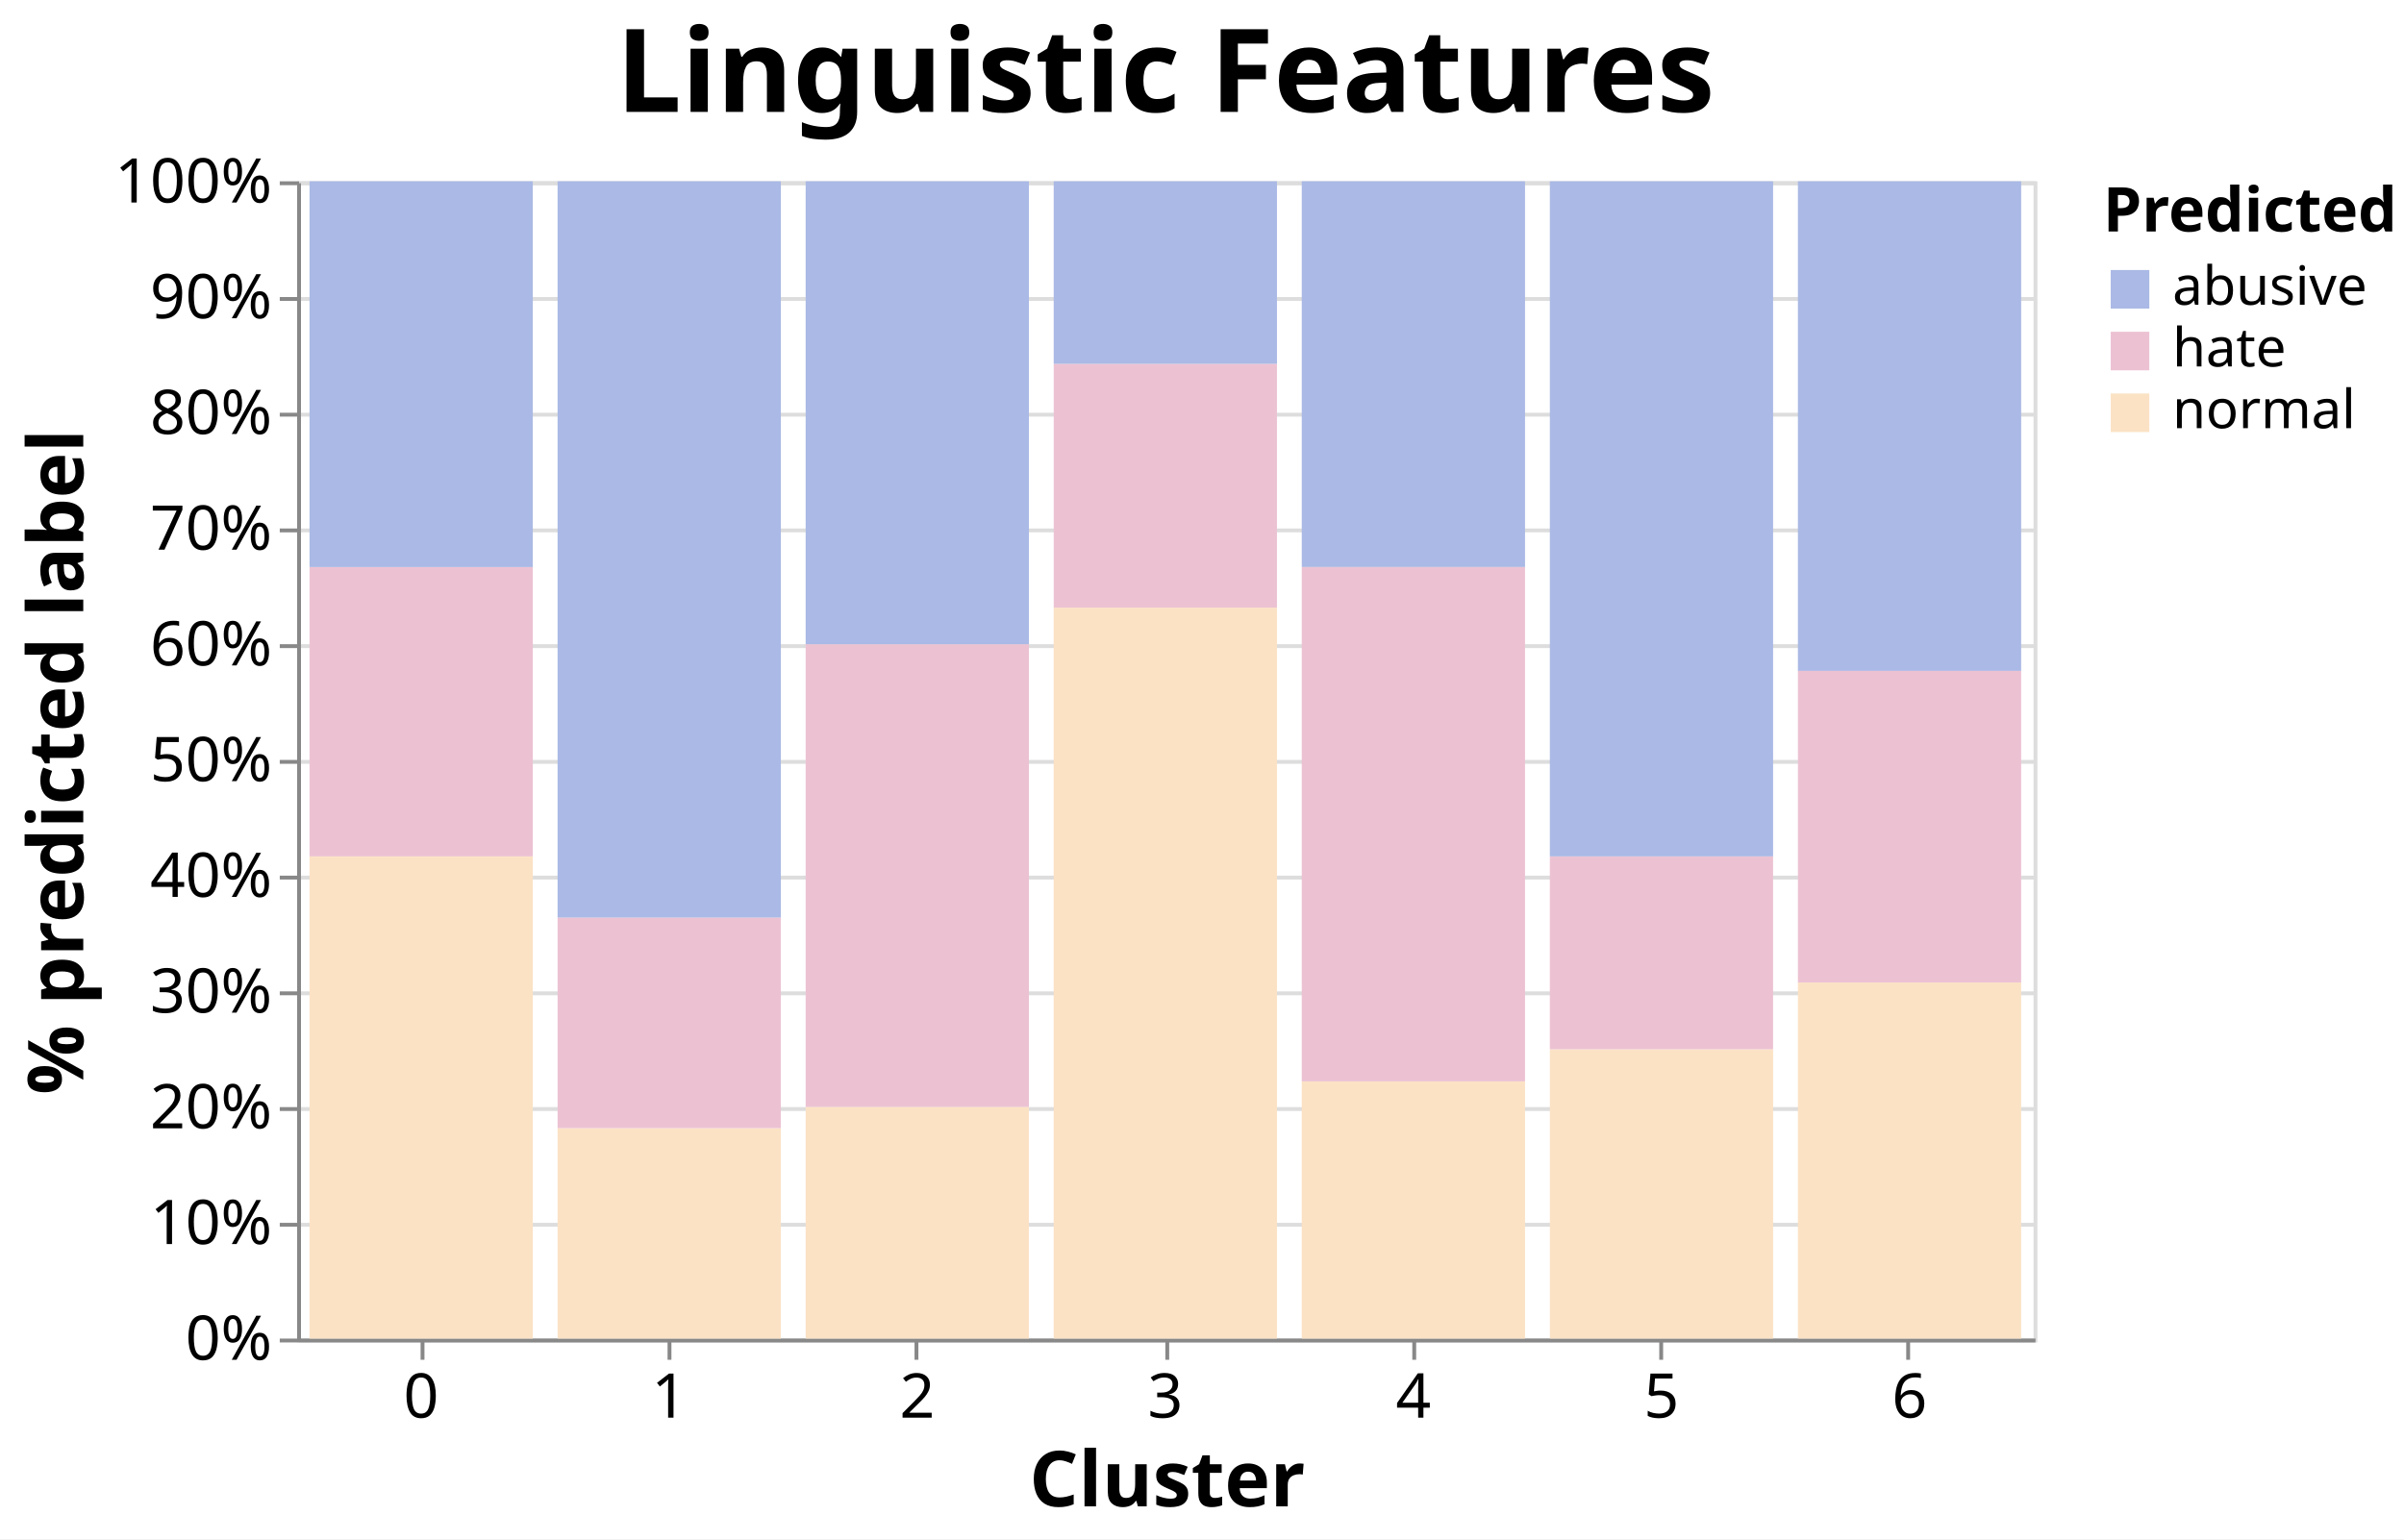
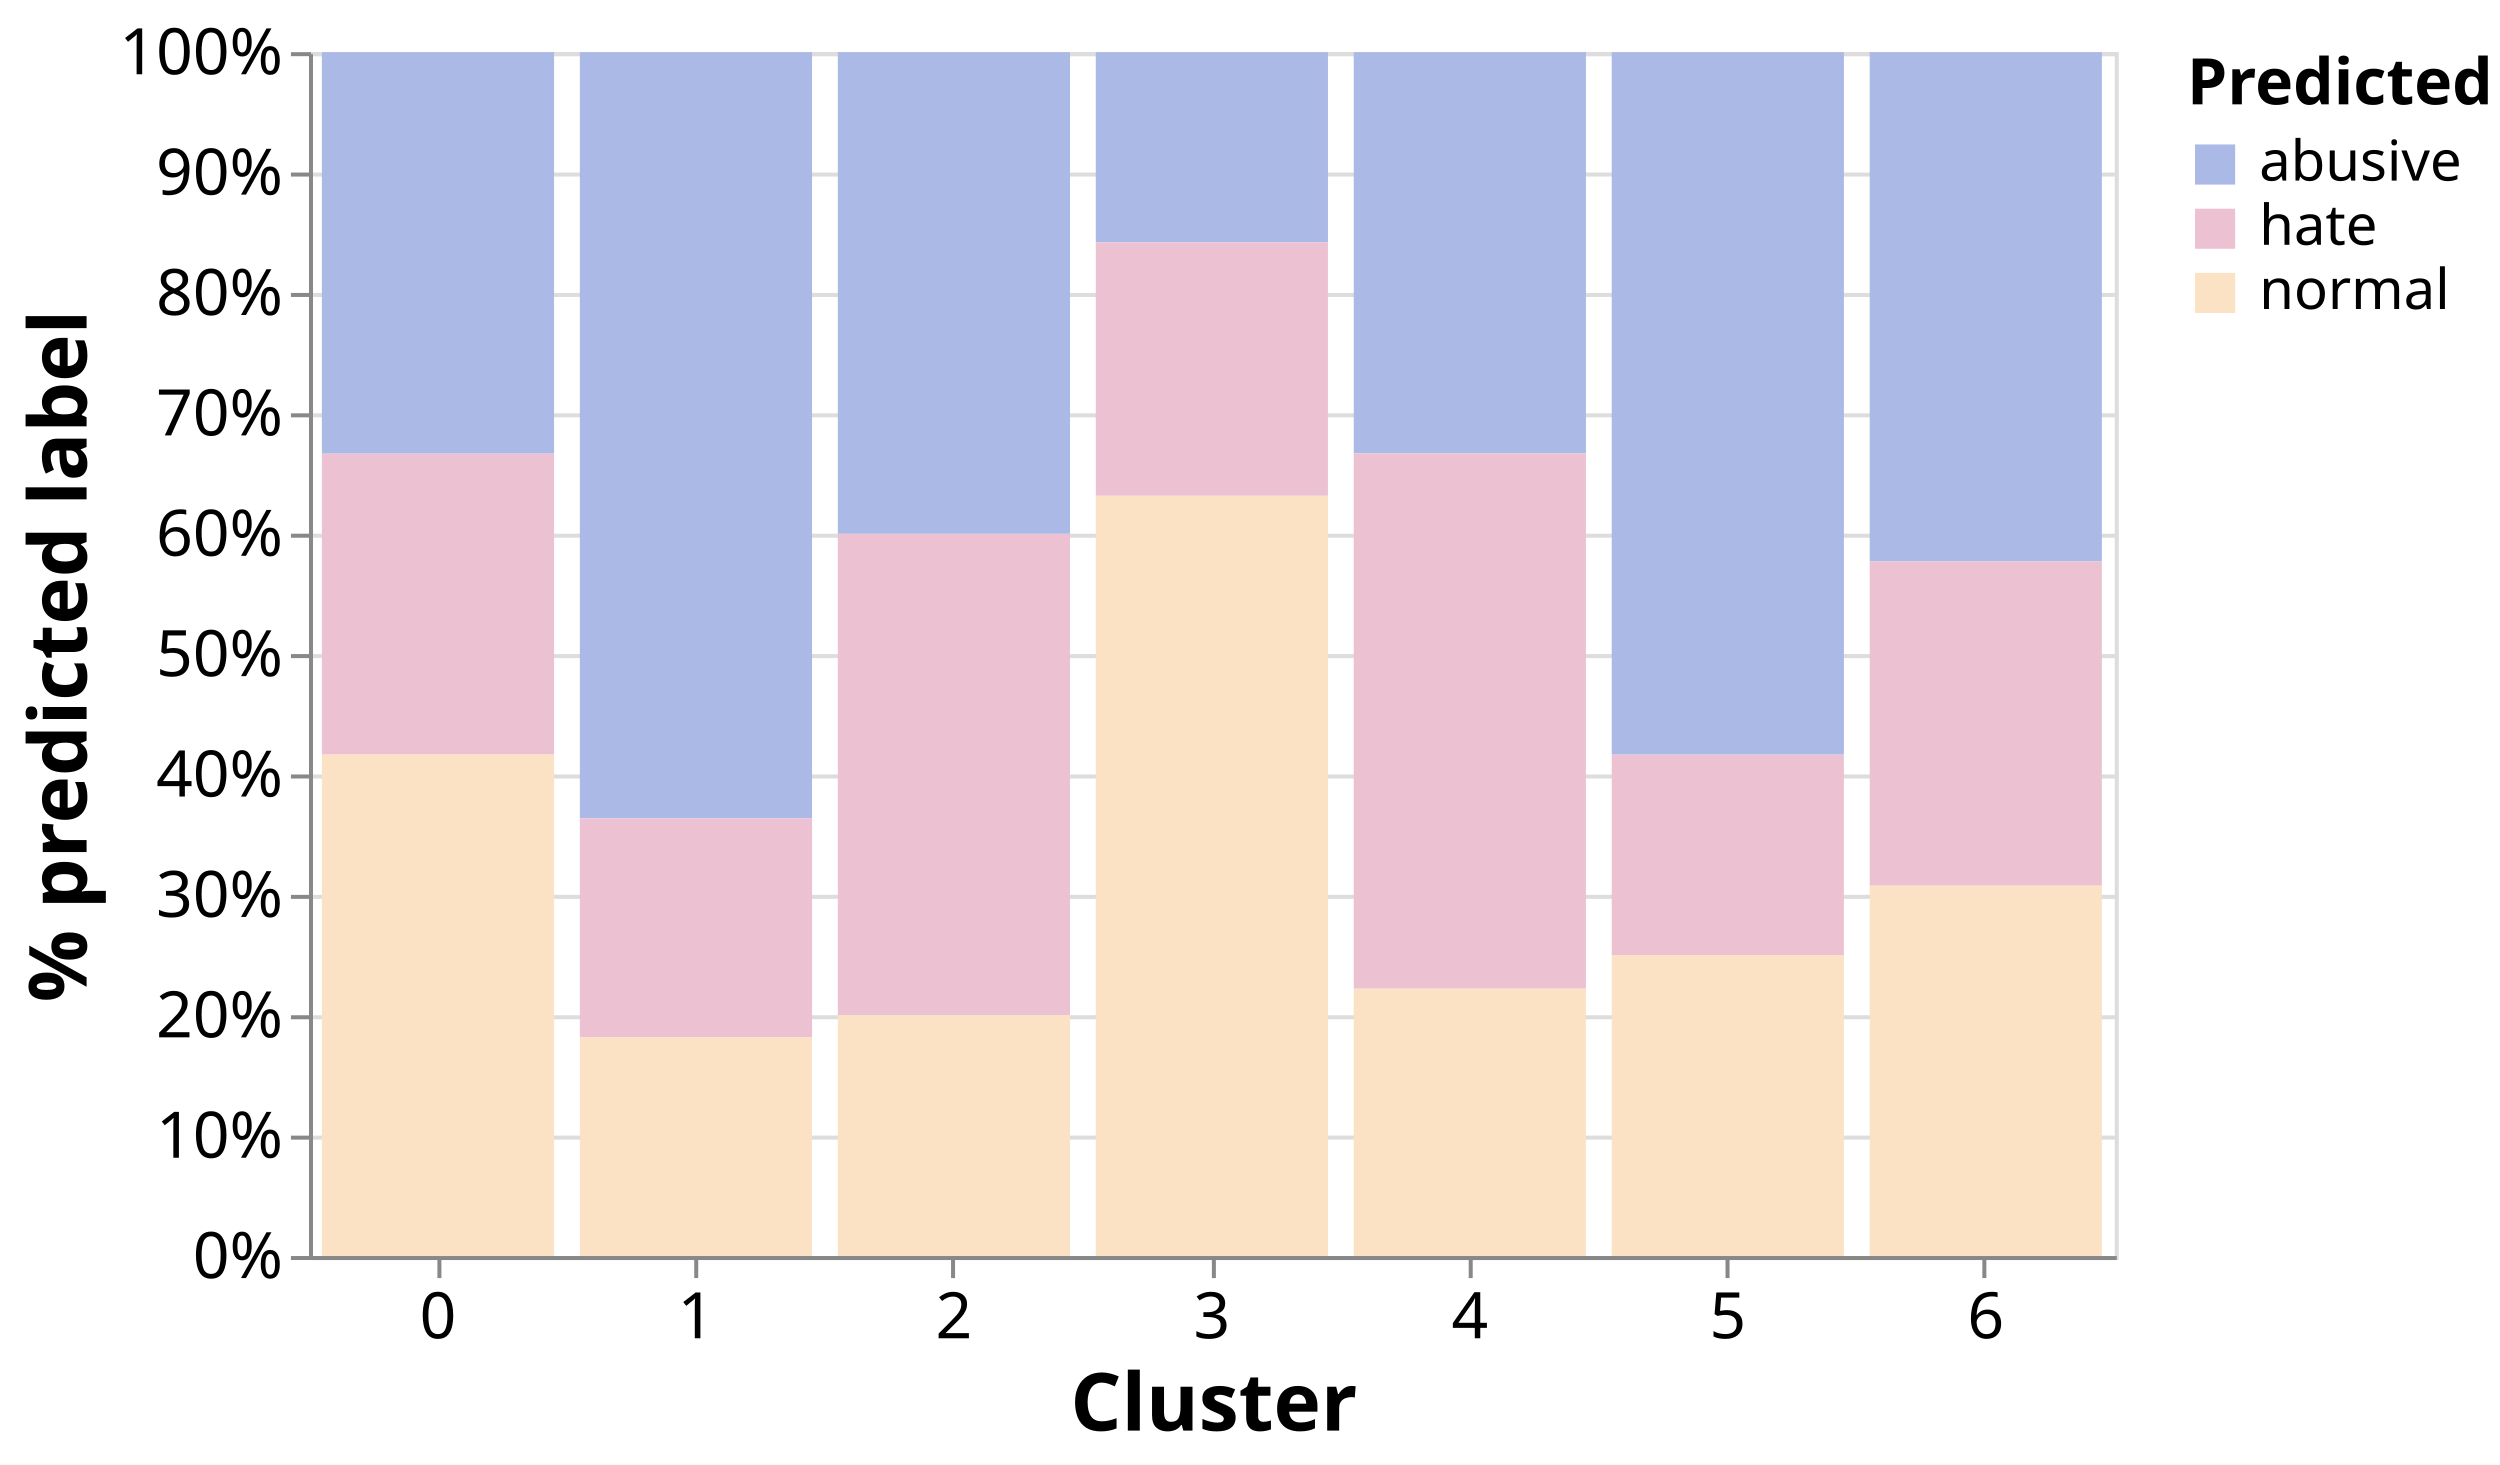
- <svg xmlns="http://www.w3.org/2000/svg" version="1.1" class="marks" width="623" height="399" viewBox="0 0 623 399">
-   <rect width="623" height="399" fill="white" />
-   <g fill="none" stroke-miterlimit="10" transform="translate(77,47)">
+ <svg xmlns="http://www.w3.org/2000/svg" version="1.1" class="marks" width="623" height="365" viewBox="0 0 623 365">
+   <rect width="623" height="365" fill="white" />
+   <g fill="none" stroke-miterlimit="10" transform="translate(77,13)">
    <g class="mark-group role-frame root" role="graphics-object" aria-roledescription="group mark container">
      <g transform="translate(0,0)">
        <path class="background" aria-hidden="true" d="M0.5,0.5h450v300h-450Z" stroke="#ddd" />
        <g>
          <g class="mark-group role-axis" aria-hidden="true">
            <g transform="translate(0.5,0.5)">
              <path class="background" aria-hidden="true" d="M0,0h0v0h0Z" pointer-events="none" />
              <g>
                <g class="mark-rule role-axis-grid" pointer-events="none">
                  <line transform="translate(0,300)" x2="450" y2="0" stroke="#ddd" stroke-width="1" opacity="1" />
                  <line transform="translate(0,270)" x2="450" y2="0" stroke="#ddd" stroke-width="1" opacity="1" />
                  <line transform="translate(0,240)" x2="450" y2="0" stroke="#ddd" stroke-width="1" opacity="1" />
                  <line transform="translate(0,210)" x2="450" y2="0" stroke="#ddd" stroke-width="1" opacity="1" />
                  <line transform="translate(0,180)" x2="450" y2="0" stroke="#ddd" stroke-width="1" opacity="1" />
                  <line transform="translate(0,150)" x2="450" y2="0" stroke="#ddd" stroke-width="1" opacity="1" />
                  <line transform="translate(0,120)" x2="450" y2="0" stroke="#ddd" stroke-width="1" opacity="1" />
                  <line transform="translate(0,90)" x2="450" y2="0" stroke="#ddd" stroke-width="1" opacity="1" />
                  <line transform="translate(0,60)" x2="450" y2="0" stroke="#ddd" stroke-width="1" opacity="1" />
                  <line transform="translate(0,30)" x2="450" y2="0" stroke="#ddd" stroke-width="1" opacity="1" />
                  <line transform="translate(0,0)" x2="450" y2="0" stroke="#ddd" stroke-width="1" opacity="1" />
                </g>
              </g>
              <path class="foreground" aria-hidden="true" d="" pointer-events="none" display="none" />
            </g>
          </g>
          <g class="mark-group role-axis" role="graphics-symbol" aria-roledescription="axis" aria-label="X-axis titled 'Cluster' for a discrete scale with 7 values: 0, 1, 2, 3, 4, 5, 6">
            <g transform="translate(0.5,300.5)">
              <path class="background" aria-hidden="true" d="M0,0h0v0h0Z" pointer-events="none" />
              <g>
                <g class="mark-rule role-axis-tick" pointer-events="none">
                  <line transform="translate(32,0)" x2="0" y2="5" stroke="#888" stroke-width="1" opacity="1" />
                  <line transform="translate(96,0)" x2="0" y2="5" stroke="#888" stroke-width="1" opacity="1" />
                  <line transform="translate(160,0)" x2="0" y2="5" stroke="#888" stroke-width="1" opacity="1" />
                  <line transform="translate(225,0)" x2="0" y2="5" stroke="#888" stroke-width="1" opacity="1" />
                  <line transform="translate(289,0)" x2="0" y2="5" stroke="#888" stroke-width="1" opacity="1" />
                  <line transform="translate(353,0)" x2="0" y2="5" stroke="#888" stroke-width="1" opacity="1" />
                  <line transform="translate(417,0)" x2="0" y2="5" stroke="#888" stroke-width="1" opacity="1" />
                </g>
                <g class="mark-text role-axis-label" pointer-events="none">
                  <text text-anchor="middle" transform="translate(31.64286,20)" font-family="sans-serif" font-size="16px" fill="black" opacity="1">0</text>
                  <text text-anchor="middle" transform="translate(95.92857,20)" font-family="sans-serif" font-size="16px" fill="black" opacity="1">1</text>
                  <text text-anchor="middle" transform="translate(160.2143,20)" font-family="sans-serif" font-size="16px" fill="black" opacity="1">2</text>
                  <text text-anchor="middle" transform="translate(224.5,20)" font-family="sans-serif" font-size="16px" fill="black" opacity="1">3</text>
                  <text text-anchor="middle" transform="translate(288.7857,20)" font-family="sans-serif" font-size="16px" fill="black" opacity="1">4</text>
                  <text text-anchor="middle" transform="translate(353.0714,20)" font-family="sans-serif" font-size="16px" fill="black" opacity="1">5</text>
                  <text text-anchor="middle" transform="translate(417.3571,20)" font-family="sans-serif" font-size="16px" fill="black" opacity="1">6</text>
                </g>
                <g class="mark-rule role-axis-domain" pointer-events="none">
                  <line transform="translate(0,0)" x2="450" y2="0" stroke="#888" stroke-width="1" opacity="1" />
                </g>
                <g class="mark-text role-axis-title" pointer-events="none">
                  <text text-anchor="middle" transform="translate(225,43)" font-family="sans-serif" font-size="20px" font-weight="bold" fill="black" opacity="1">Cluster</text>
                </g>
              </g>
              <path class="foreground" aria-hidden="true" d="" pointer-events="none" display="none" />
            </g>
          </g>
          <g class="mark-group role-axis" role="graphics-symbol" aria-roledescription="axis" aria-label="Y-axis titled '% predicted label' for a linear scale with values from 0% to 100%">
            <g transform="translate(0.5,0.5)">
              <path class="background" aria-hidden="true" d="M0,0h0v0h0Z" pointer-events="none" />
              <g>
                <g class="mark-rule role-axis-tick" pointer-events="none">
                  <line transform="translate(0,300)" x2="-5" y2="0" stroke="#888" stroke-width="1" opacity="1" />
                  <line transform="translate(0,270)" x2="-5" y2="0" stroke="#888" stroke-width="1" opacity="1" />
                  <line transform="translate(0,240)" x2="-5" y2="0" stroke="#888" stroke-width="1" opacity="1" />
                  <line transform="translate(0,210)" x2="-5" y2="0" stroke="#888" stroke-width="1" opacity="1" />
                  <line transform="translate(0,180)" x2="-5" y2="0" stroke="#888" stroke-width="1" opacity="1" />
                  <line transform="translate(0,150)" x2="-5" y2="0" stroke="#888" stroke-width="1" opacity="1" />
                  <line transform="translate(0,120)" x2="-5" y2="0" stroke="#888" stroke-width="1" opacity="1" />
                  <line transform="translate(0,90)" x2="-5" y2="0" stroke="#888" stroke-width="1" opacity="1" />
                  <line transform="translate(0,60)" x2="-5" y2="0" stroke="#888" stroke-width="1" opacity="1" />
                  <line transform="translate(0,30)" x2="-5" y2="0" stroke="#888" stroke-width="1" opacity="1" />
                  <line transform="translate(0,0)" x2="-5" y2="0" stroke="#888" stroke-width="1" opacity="1" />
                </g>
                <g class="mark-text role-axis-label" pointer-events="none">
                  <text text-anchor="end" transform="translate(-7,305)" font-family="sans-serif" font-size="16px" fill="black" opacity="1">0%</text>
                  <text text-anchor="end" transform="translate(-7,275)" font-family="sans-serif" font-size="16px" fill="black" opacity="1">10%</text>
                  <text text-anchor="end" transform="translate(-7,245)" font-family="sans-serif" font-size="16px" fill="black" opacity="1">20%</text>
                  <text text-anchor="end" transform="translate(-7,215)" font-family="sans-serif" font-size="16px" fill="black" opacity="1">30%</text>
                  <text text-anchor="end" transform="translate(-7,185)" font-family="sans-serif" font-size="16px" fill="black" opacity="1">40%</text>
                  <text text-anchor="end" transform="translate(-7,155)" font-family="sans-serif" font-size="16px" fill="black" opacity="1">50%</text>
                  <text text-anchor="end" transform="translate(-7,125)" font-family="sans-serif" font-size="16px" fill="black" opacity="1">60%</text>
                  <text text-anchor="end" transform="translate(-7,95)" font-family="sans-serif" font-size="16px" fill="black" opacity="1">70%</text>
                  <text text-anchor="end" transform="translate(-7,65)" font-family="sans-serif" font-size="16px" fill="black" opacity="1">80%</text>
                  <text text-anchor="end" transform="translate(-7,35)" font-family="sans-serif" font-size="16px" fill="black" opacity="1">90%</text>
                  <text text-anchor="end" transform="translate(-7,5)" font-family="sans-serif" font-size="16px" fill="black" opacity="1">100%</text>
                </g>
                <g class="mark-rule role-axis-domain" pointer-events="none">
                  <line transform="translate(0,300)" x2="0" y2="-300" stroke="#888" stroke-width="1" opacity="1" />
                </g>
                <g class="mark-text role-axis-title" pointer-events="none">
                  <text text-anchor="middle" transform="translate(-51.92188,150) rotate(-90) translate(0,-4)" font-family="sans-serif" font-size="20px" font-weight="bold" fill="black" opacity="1">% predicted label</text>
                </g>
              </g>
              <path class="foreground" aria-hidden="true" d="" pointer-events="none" display="none" />
            </g>
          </g>
          <g class="mark-rect role-mark marks" role="graphics-object" aria-roledescription="rect mark container">
            <path aria-label="cluster: 5; Count of Records: 25%; Predicted Label: normal" role="graphics-symbol" aria-roledescription="bar" d="M324.643,225h57.857v75h-57.857Z" fill="#FBE2C5" />
            <path aria-label="cluster: 4; Count of Records: 33%; Predicted Label: abusive" role="graphics-symbol" aria-roledescription="bar" d="M260.357,0h57.857v100h-57.857Z" fill="#AAB9E5" />
            <path aria-label="cluster: 0; Count of Records: 42%; Predicted Label: normal" role="graphics-symbol" aria-roledescription="bar" d="M3.214,175h57.857v125h-57.857Z" fill="#FBE2C5" />
            <path aria-label="cluster: 6; Count of Records: 42%; Predicted Label: abusive" role="graphics-symbol" aria-roledescription="bar" d="M388.929,0h57.857v126.923h-57.857Z" fill="#AAB9E5" />
            <path aria-label="cluster: 0; Count of Records: 25%; Predicted Label: hate" role="graphics-symbol" aria-roledescription="bar" d="M3.214,100h57.857v75h-57.857Z" fill="#ECC2D3" />
            <path aria-label="cluster: 0; Count of Records: 33%; Predicted Label: abusive" role="graphics-symbol" aria-roledescription="bar" d="M3.214,0h57.857v100h-57.857Z" fill="#AAB9E5" />
            <path aria-label="cluster: 5; Count of Records: 17%; Predicted Label: hate" role="graphics-symbol" aria-roledescription="bar" d="M324.643,175h57.857v50h-57.857Z" fill="#ECC2D3" />
            <path aria-label="cluster: 6; Count of Records: 31%; Predicted Label: normal" role="graphics-symbol" aria-roledescription="bar" d="M388.929,207.692h57.857v92.308h-57.857Z" fill="#FBE2C5" />
            <path aria-label="cluster: 3; Count of Records: 16%; Predicted Label: abusive" role="graphics-symbol" aria-roledescription="bar" d="M196.071,0h57.857v47.368h-57.857Z" fill="#AAB9E5" />
            <path aria-label="cluster: 6; Count of Records: 27%; Predicted Label: hate" role="graphics-symbol" aria-roledescription="bar" d="M388.929,126.923h57.857v80.769h-57.857Z" fill="#ECC2D3" />
            <path aria-label="cluster: 3; Count of Records: 63%; Predicted Label: normal" role="graphics-symbol" aria-roledescription="bar" d="M196.071,110.526h57.857v189.474h-57.857Z" fill="#FBE2C5" />
            <path aria-label="cluster: 5; Count of Records: 58%; Predicted Label: abusive" role="graphics-symbol" aria-roledescription="bar" d="M324.643,0h57.857v175h-57.857Z" fill="#AAB9E5" />
            <path aria-label="cluster: 2; Count of Records: 40%; Predicted Label: hate" role="graphics-symbol" aria-roledescription="bar" d="M131.786,120h57.857v120h-57.857Z" fill="#ECC2D3" />
            <path aria-label="cluster: 3; Count of Records: 21%; Predicted Label: hate" role="graphics-symbol" aria-roledescription="bar" d="M196.071,47.368h57.857v63.158h-57.857Z" fill="#ECC2D3" />
            <path aria-label="cluster: 1; Count of Records: 64%; Predicted Label: abusive" role="graphics-symbol" aria-roledescription="bar" d="M67.5,0h57.857v190.909h-57.857Z" fill="#AAB9E5" />
            <path aria-label="cluster: 4; Count of Records: 22%; Predicted Label: normal" role="graphics-symbol" aria-roledescription="bar" d="M260.357,233.333h57.857v66.667h-57.857Z" fill="#FBE2C5" />
            <path aria-label="cluster: 1; Count of Records: 18%; Predicted Label: normal" role="graphics-symbol" aria-roledescription="bar" d="M67.5,245.455h57.857v54.545h-57.857Z" fill="#FBE2C5" />
            <path aria-label="cluster: 1; Count of Records: 18%; Predicted Label: hate" role="graphics-symbol" aria-roledescription="bar" d="M67.5,190.909h57.857v54.545h-57.857Z" fill="#ECC2D3" />
            <path aria-label="cluster: 4; Count of Records: 44%; Predicted Label: hate" role="graphics-symbol" aria-roledescription="bar" d="M260.357,100h57.857v133.333h-57.857Z" fill="#ECC2D3" />
            <path aria-label="cluster: 2; Count of Records: 20%; Predicted Label: normal" role="graphics-symbol" aria-roledescription="bar" d="M131.786,240h57.857v60h-57.857Z" fill="#FBE2C5" />
            <path aria-label="cluster: 2; Count of Records: 40%; Predicted Label: abusive" role="graphics-symbol" aria-roledescription="bar" d="M131.786,0h57.857v120h-57.857Z" fill="#AAB9E5" />
          </g>
          <g class="mark-group role-legend" role="graphics-symbol" aria-roledescription="legend" aria-label="Symbol legend titled 'Predicted' for fill color with 3 values: abusive, hate, normal">
            <g transform="translate(468,0)">
              <path class="background" aria-hidden="true" d="M0,0h73v67h-73Z" pointer-events="none" />
              <g>
                <g class="mark-group role-legend-entry">
                  <g transform="translate(0,21)">
                    <path class="background" aria-hidden="true" d="M0,0h0v0h0Z" pointer-events="none" />
                    <g>
                      <g class="mark-group role-scope" role="graphics-object" aria-roledescription="group mark container">
                        <g transform="translate(0,0)">
                          <path class="background" aria-hidden="true" d="M0,0h66.255v14h-66.255Z" pointer-events="none" opacity="1" />
                          <g>
                            <g class="mark-symbol role-legend-symbol" pointer-events="none">
                              <path transform="translate(7,7)" d="M-5,-5h10v10h-10Z" fill="#AAB9E5" stroke-width="1.5" opacity="1" />
                            </g>
                            <g class="mark-text role-legend-label" pointer-events="none">
                              <text text-anchor="start" transform="translate(18,11)" font-family="sans-serif" font-size="14px" fill="black" opacity="1">abusive</text>
                            </g>
                          </g>
                          <path class="foreground" aria-hidden="true" d="" pointer-events="none" display="none" />
                        </g>
                        <g transform="translate(0,16)">
                          <path class="background" aria-hidden="true" d="M0,0h66.255v14h-66.255Z" pointer-events="none" opacity="1" />
                          <g>
                            <g class="mark-symbol role-legend-symbol" pointer-events="none">
                              <path transform="translate(7,7)" d="M-5,-5h10v10h-10Z" fill="#ECC2D3" stroke-width="1.5" opacity="1" />
                            </g>
                            <g class="mark-text role-legend-label" pointer-events="none">
                              <text text-anchor="start" transform="translate(18,11)" font-family="sans-serif" font-size="14px" fill="black" opacity="1">hate</text>
                            </g>
                          </g>
                          <path class="foreground" aria-hidden="true" d="" pointer-events="none" display="none" />
                        </g>
                        <g transform="translate(0,32)">
                          <path class="background" aria-hidden="true" d="M0,0h66.255v14h-66.255Z" pointer-events="none" opacity="1" />
                          <g>
                            <g class="mark-symbol role-legend-symbol" pointer-events="none">
                              <path transform="translate(7,7)" d="M-5,-5h10v10h-10Z" fill="#FBE2C5" stroke-width="1.5" opacity="1" />
                            </g>
                            <g class="mark-text role-legend-label" pointer-events="none">
                              <text text-anchor="start" transform="translate(18,11)" font-family="sans-serif" font-size="14px" fill="black" opacity="1">normal</text>
                            </g>
                          </g>
                          <path class="foreground" aria-hidden="true" d="" pointer-events="none" display="none" />
                        </g>
                      </g>
                    </g>
                    <path class="foreground" aria-hidden="true" d="" pointer-events="none" display="none" />
                  </g>
                </g>
                <g class="mark-text role-legend-title" pointer-events="none">
                  <text text-anchor="start" transform="translate(0,13)" font-family="sans-serif" font-size="16px" font-weight="bold" fill="black" opacity="1">Predicted</text>
                </g>
              </g>
              <path class="foreground" aria-hidden="true" d="" pointer-events="none" display="none" />
            </g>
          </g>
-           <g class="mark-group role-title">
-             <g transform="translate(225,-42)">
-               <path class="background" aria-hidden="true" d="M0,0h0v0h0Z" pointer-events="none" />
-               <g>
-                 <g class="mark-text role-title-text" role="graphics-symbol" aria-roledescription="title" aria-label="Title text 'Linguistic Features'" pointer-events="none">
-                   <text text-anchor="middle" transform="translate(0,24)" font-family="sans-serif" font-size="30px" font-weight="bold" fill="#000" opacity="1">Linguistic Features</text>
-                 </g>
-               </g>
-               <path class="foreground" aria-hidden="true" d="" pointer-events="none" display="none" />
-             </g>
-           </g>
        </g>
        <path class="foreground" aria-hidden="true" d="" display="none" />
      </g>
    </g>
  </g>
</svg>
